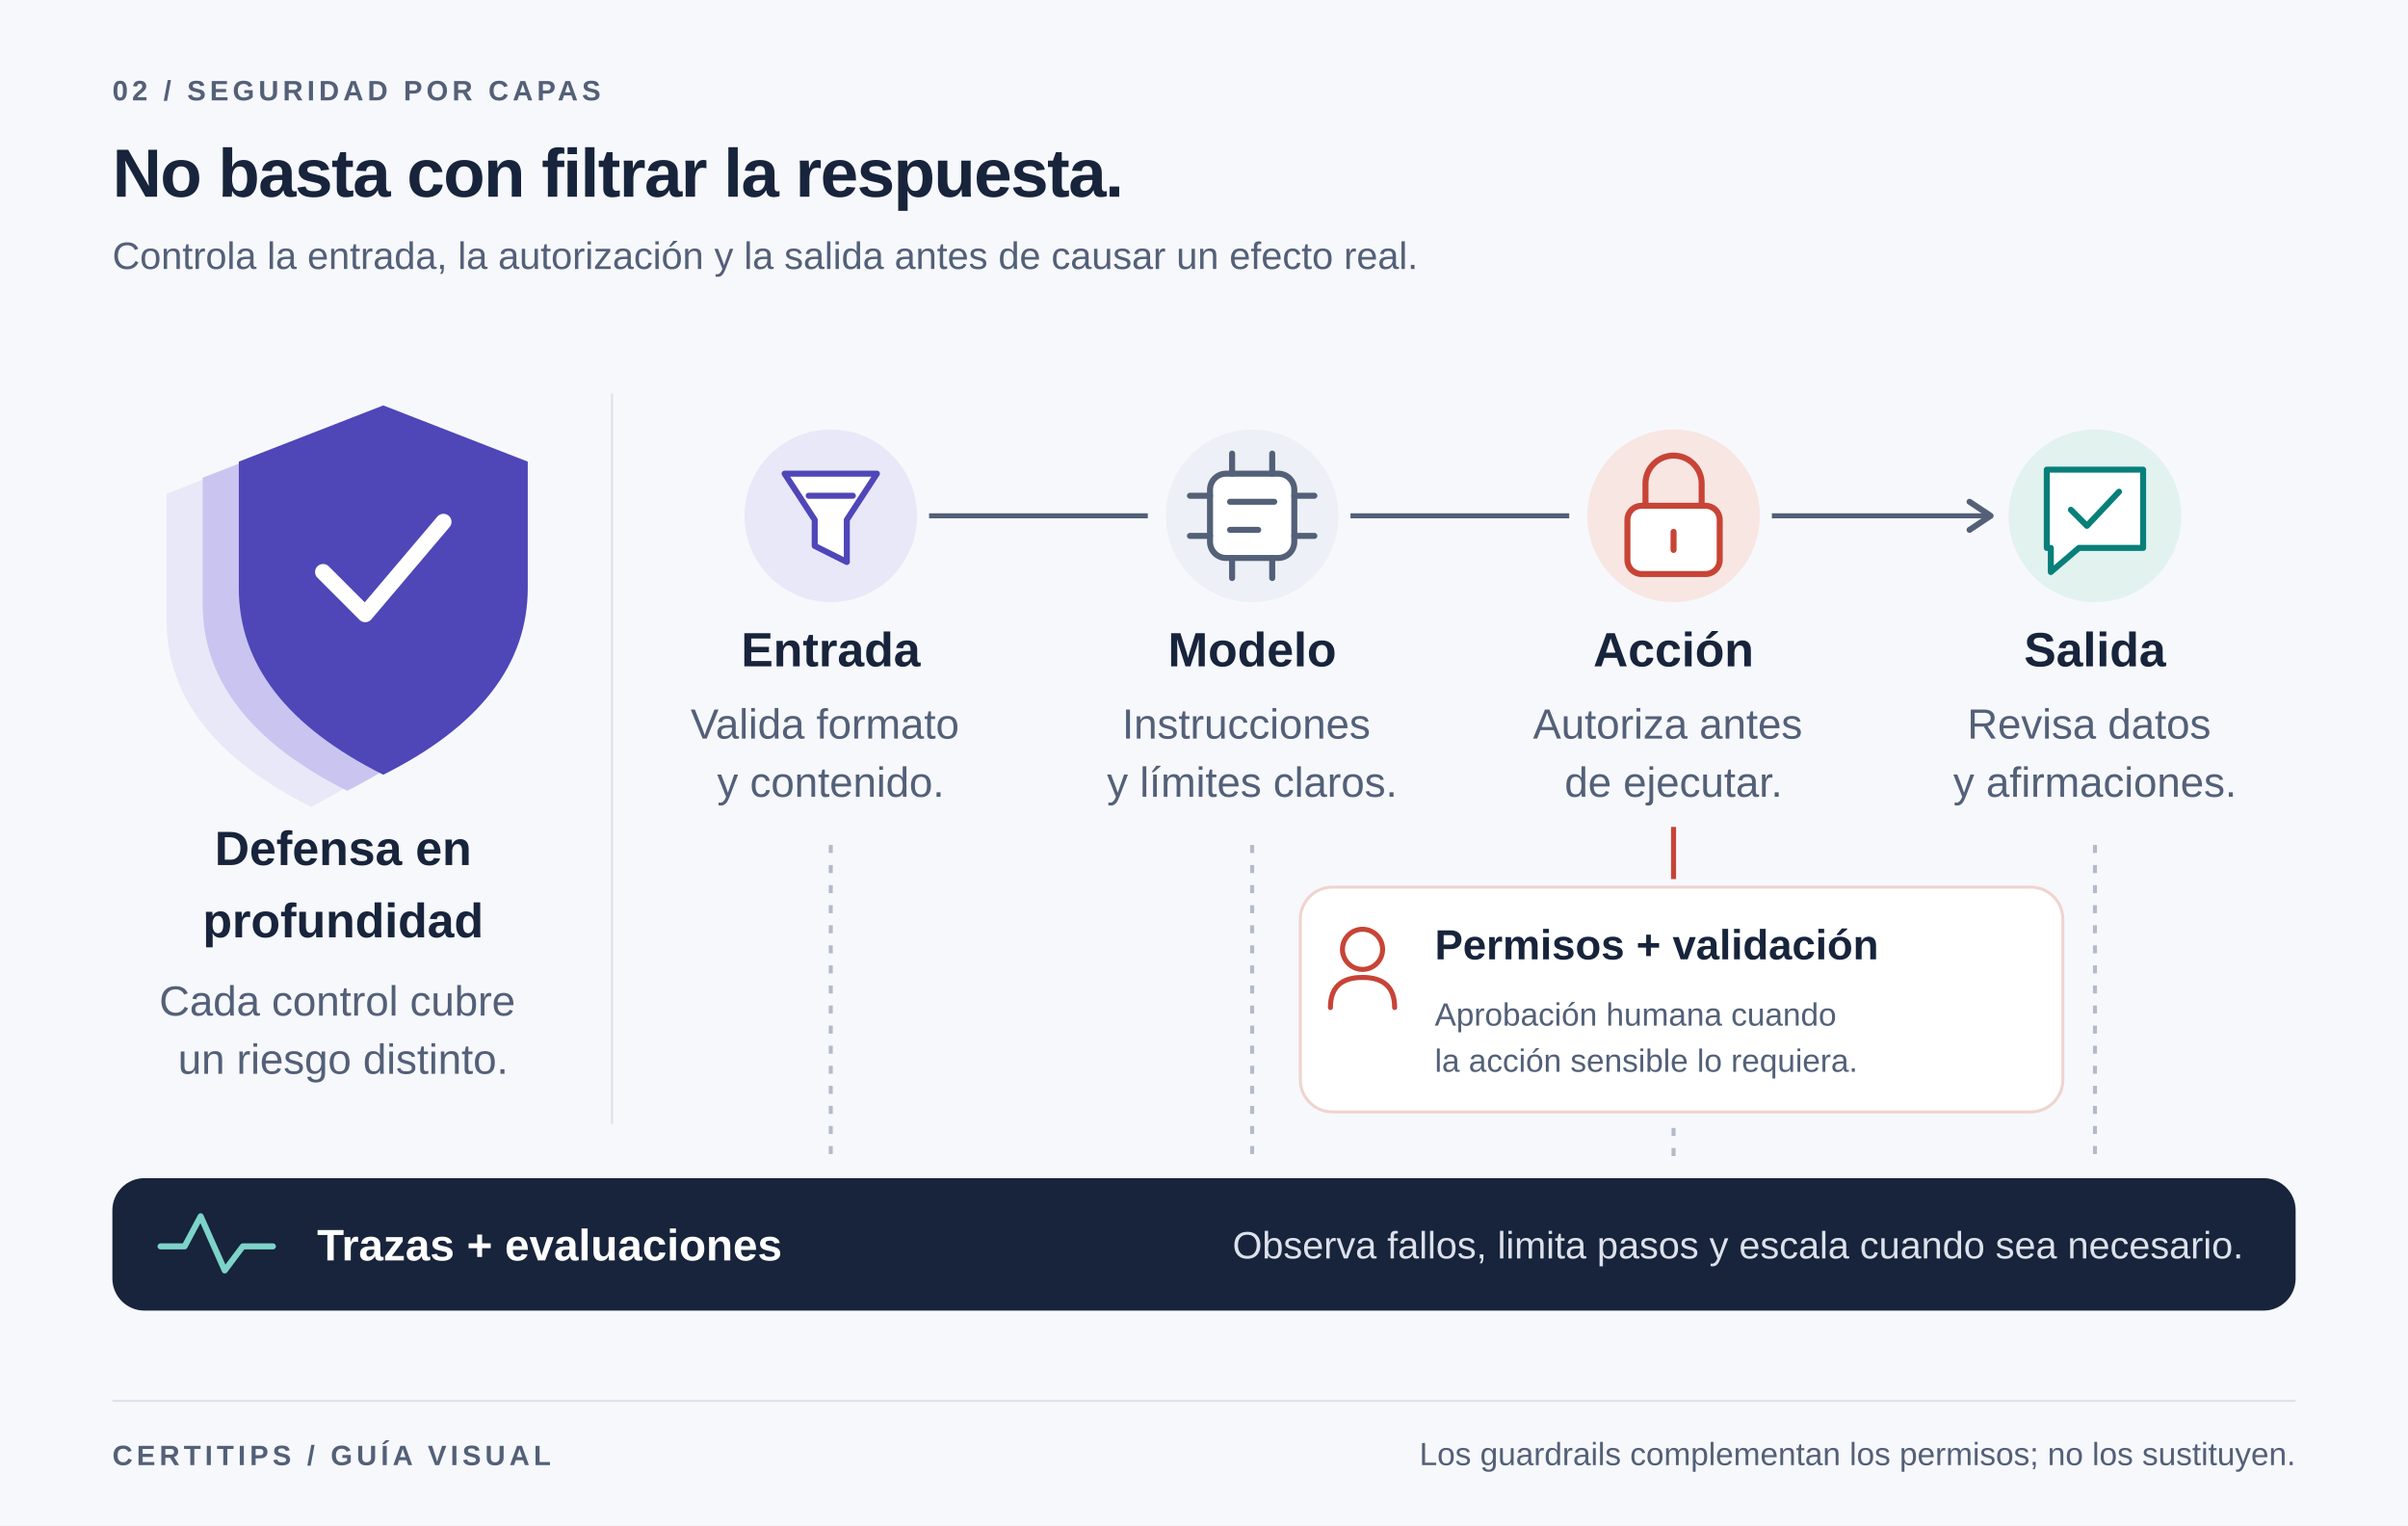
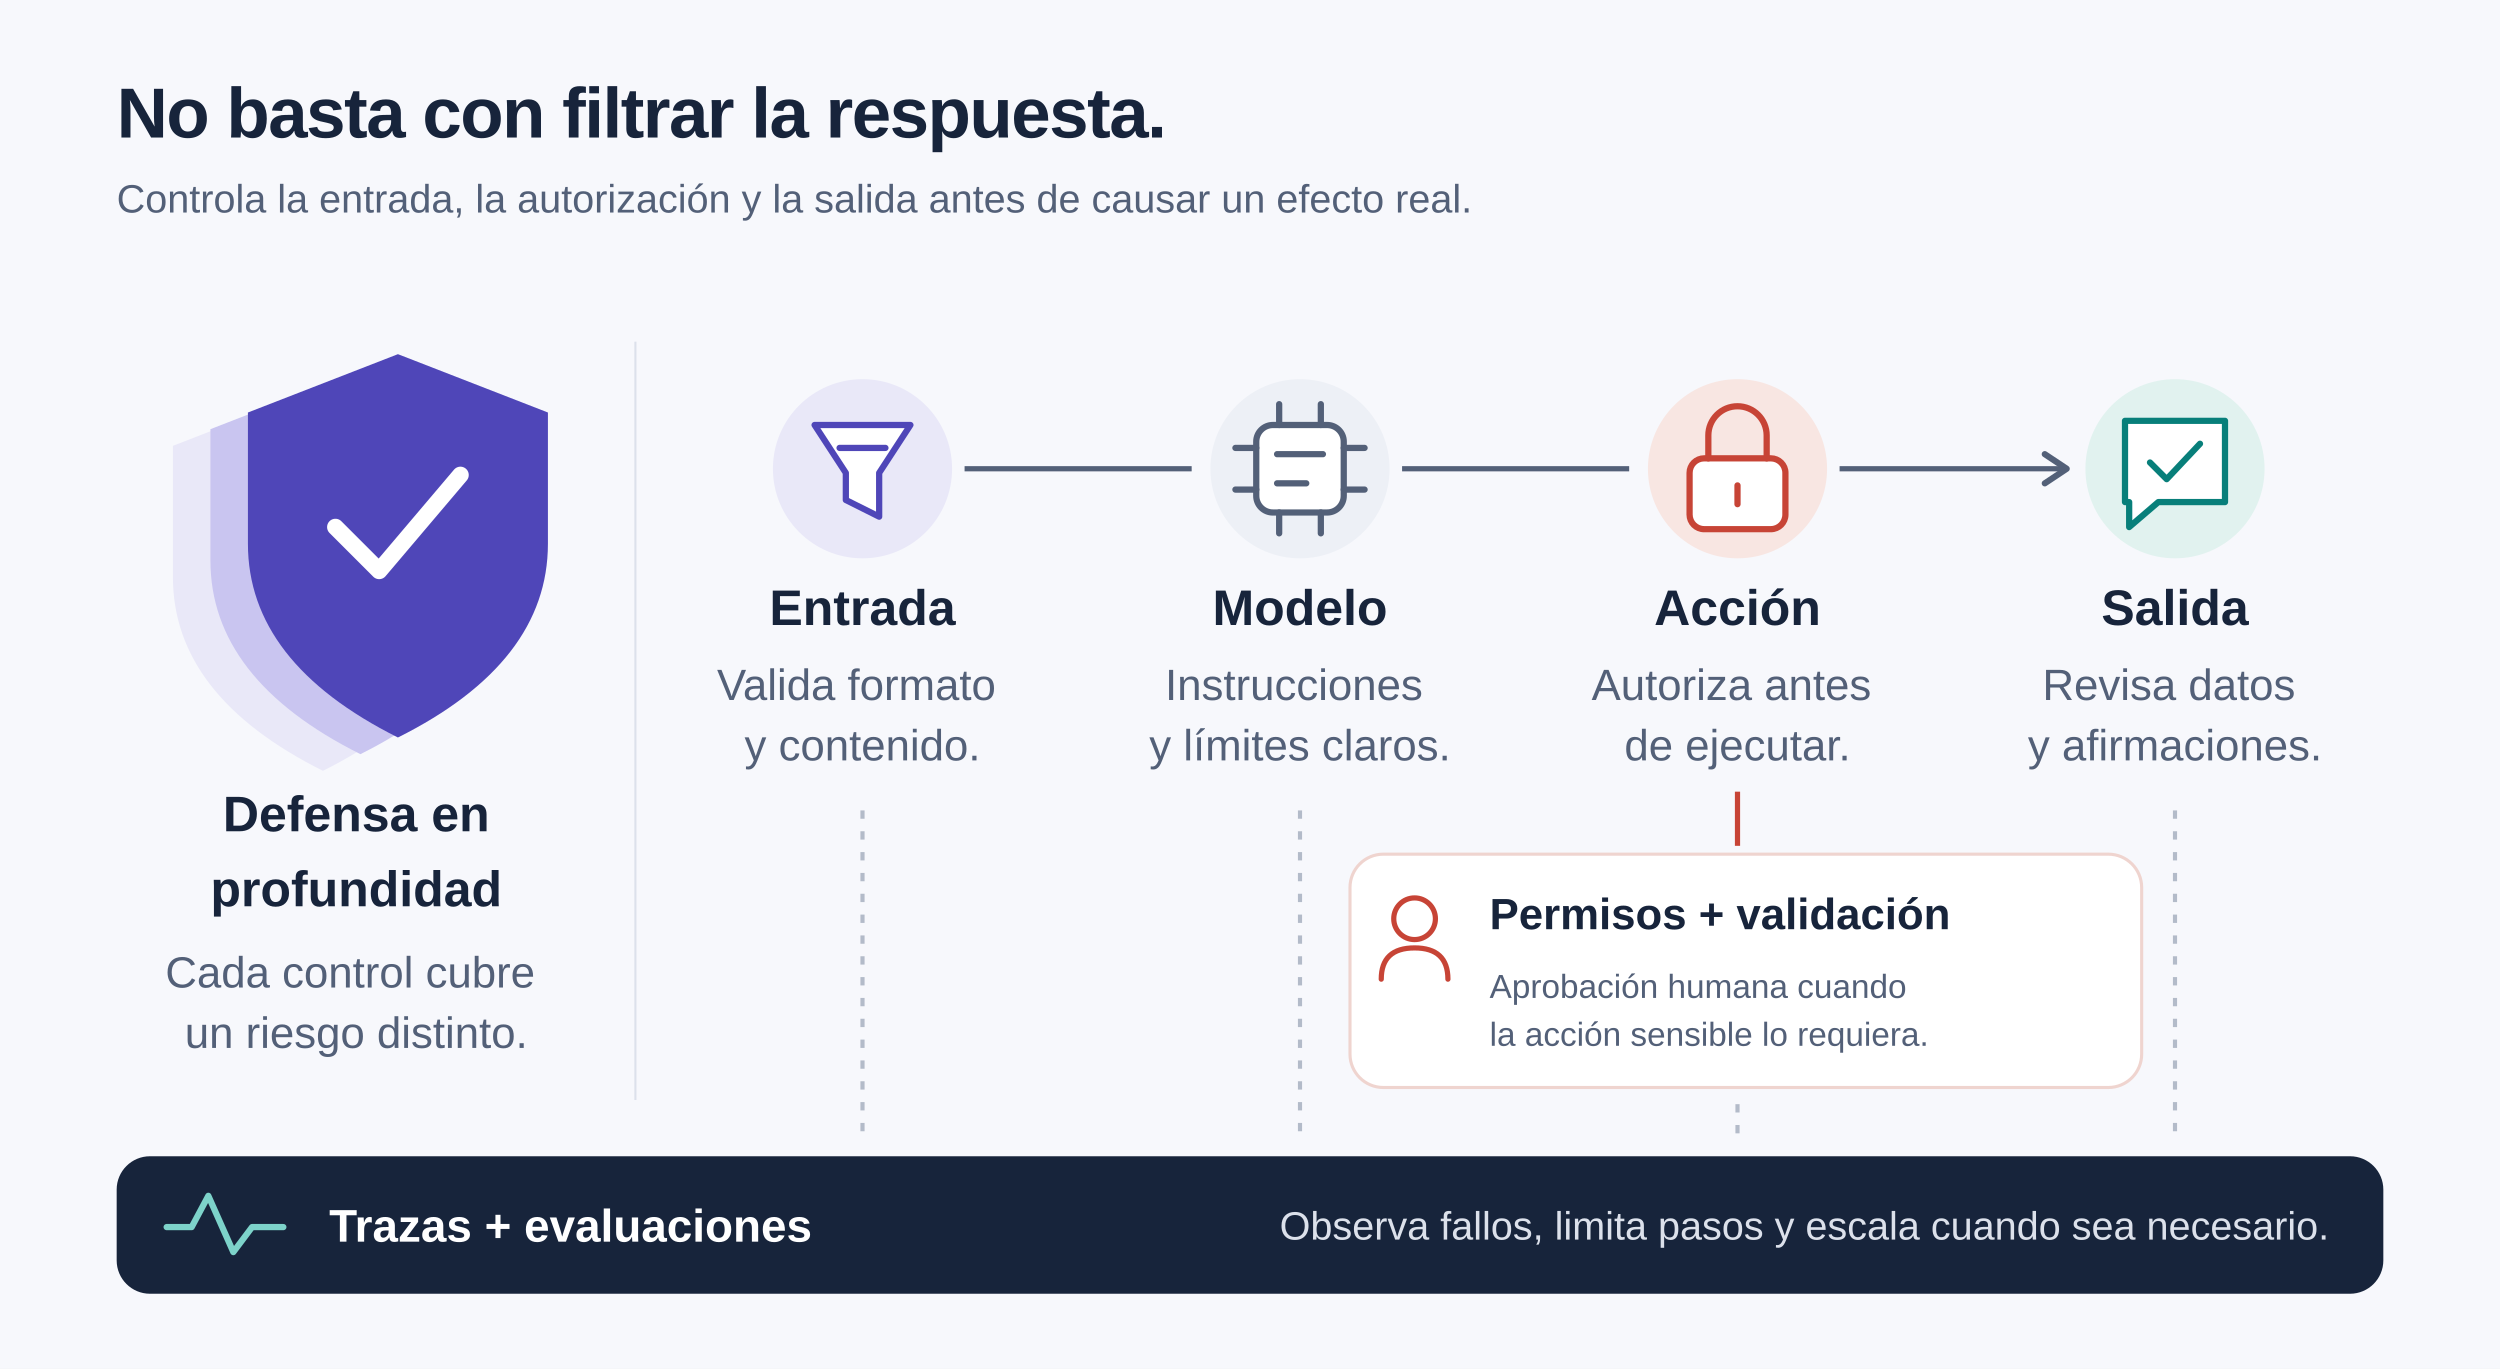
- <svg xmlns="http://www.w3.org/2000/svg" viewBox="0 0 1200 760" role="img" aria-labelledby="title description">
+ <svg xmlns="http://www.w3.org/2000/svg" viewBox="0 0 1200 657" role="img" aria-labelledby="title description">
  <defs>
    <marker id="arrow" viewBox="0 0 10 10" refX="8" refY="5" markerWidth="7" markerHeight="7" orient="auto">
      <path d="m2 1 6 4-6 4" fill="none" stroke="#536078" stroke-width="1.7" stroke-linecap="round" stroke-linejoin="round" />
    </marker>
-     <style>text{font-family:'Segoe UI',Arial,sans-serif;fill:#17243b}.eyebrow{font-size:14px;font-weight:700;letter-spacing:2px;fill:#536078}.title{font-size:34px;font-weight:700;letter-spacing:-.7px}.sub{font-size:19px;fill:#536078}.label{font-size:24px;font-weight:700}.body{font-size:21px;fill:#536078}.meta{font-size:16px;fill:#536078}.white{fill:#fff}.icon{fill:none;stroke-width:3;stroke-linecap:round;stroke-linejoin:round}.flow{fill:none;stroke:#536078;stroke-width:2.5;marker-end:url(#arrow)}</style>
+     <style>text{font-family:'Segoe UI',Arial,sans-serif;fill:#17243b}.title{font-size:34px;font-weight:700;letter-spacing:-.7px}.sub{font-size:19px;fill:#536078}.label{font-size:24px;font-weight:700}.body{font-size:21px;fill:#536078}.meta{font-size:16px;fill:#536078}.white{fill:#fff}.icon{fill:none;stroke-width:3;stroke-linecap:round;stroke-linejoin:round}.flow{fill:none;stroke:#536078;stroke-width:2.5;marker-end:url(#arrow)}</style>
  </defs>
-   <rect width="1200" height="760" fill="#f7f8fc" />
-   <text x="56" y="50" class="eyebrow">02 / SEGURIDAD POR CAPAS</text>
-   <text x="56" y="98" class="title">No basta con filtrar la respuesta.</text>
-   <text x="56" y="134" class="sub">Controla la entrada, la autorización y la salida antes de causar un efecto real.</text>
-   <path d="M83 246 155 218l72 28v63q0 57-72 93-72-36-72-93Z" fill="#e9e8f8" />
-   <path d="M101 238 173 210l72 28v63q0 57-72 93-72-36-72-93Z" fill="#c9c5f0" />
-   <path d="M119 230 191 202l72 28v63q0 57-72 93-72-36-72-93Z" fill="#4f46b8" />
-   <path d="m161 285 21 21 39-46" fill="none" stroke="#fff" stroke-width="8" stroke-linecap="round" stroke-linejoin="round" />
-   <text x="171" y="431" text-anchor="middle" class="label">Defensa en</text>
-   <text x="171" y="467" text-anchor="middle" class="label">profundidad</text>
-   <text x="171" y="506" text-anchor="middle" class="body">
-     <tspan x="171">Cada control cubre</tspan>
-     <tspan x="171" dy="29">un riesgo distinto.</tspan>
-   </text>
-   <path d="M305 196v364" stroke="#dce1eb" />
-   <g transform="translate(414 257)">
-     <circle r="43" fill="#e9e8f8" />
-     <g class="icon" stroke="#4f46b8">
-       <path d="M-23-21h46L8 2v21l-16-8V2Z" fill="#fff" />
-       <path d="M-11-10h22" />
+   <rect width="1200" height="657" fill="#f7f8fc" />
+   <g transform="translate(0 -32)">
+     <text x="56" y="98" class="title">No basta con filtrar la respuesta.</text>
+     <text x="56" y="134" class="sub">Controla la entrada, la autorización y la salida antes de causar un efecto real.</text>
+     <path d="M83 246 155 218l72 28v63q0 57-72 93-72-36-72-93Z" fill="#e9e8f8" />
+     <path d="M101 238 173 210l72 28v63q0 57-72 93-72-36-72-93Z" fill="#c9c5f0" />
+     <path d="M119 230 191 202l72 28v63q0 57-72 93-72-36-72-93Z" fill="#4f46b8" />
+     <path d="m161 285 21 21 39-46" fill="none" stroke="#fff" stroke-width="8" stroke-linecap="round" stroke-linejoin="round" />
+     <text x="171" y="431" text-anchor="middle" class="label">Defensa en</text>
+     <text x="171" y="467" text-anchor="middle" class="label">profundidad</text>
+     <text x="171" y="506" text-anchor="middle" class="body">
+       <tspan x="171">Cada control cubre</tspan>
+       <tspan x="171" dy="29">un riesgo distinto.</tspan>
+     </text>
+     <path d="M305 196v364" stroke="#dce1eb" />
+     <g transform="translate(414 257)">
+       <circle r="43" fill="#e9e8f8" />
+       <g class="icon" stroke="#4f46b8">
+         <path d="M-23-21h46L8 2v21l-16-8V2Z" fill="#fff" />
+         <path d="M-11-10h22" />
+       </g>
    </g>
+     <g transform="translate(624 257)">
+       <circle r="43" fill="#edf0f6" />
+       <g class="icon" stroke="#536078">
+         <rect x="-21" y="-21" width="42" height="42" rx="8" fill="#fff" />
+         <path d="M-11-7h22m-22 14h14M-10-31v10M10-31v10M-10 21v10M10 21v10M-31-10h10M-31 10h10M21-10h10M21 10h10" />
+       </g>
+     </g>
+     <g transform="translate(834 257)">
+       <circle r="43" fill="#f8e6e2" />
+       <g class="icon" stroke="#c74436">
+         <rect x="-23" y="-5" width="46" height="34" rx="7" fill="#fff" />
+         <path d="M-14-5v-11a14 14 0 0 1 28 0v11M0 8v9" />
+       </g>
+     </g>
+     <g transform="translate(1044 257)">
+       <circle r="43" fill="#e1f2ef" />
+       <g class="icon" stroke="#087f7a">
+         <path d="M-24-23h48v39H-8l-14 12v-12h-2Z" fill="#fff" />
+         <path d="m-12-3 8 8 16-17" />
+       </g>
+     </g>
+     <path d="M463 257h109M673 257h109M883 257h109" class="flow" />
+     <g text-anchor="middle">
+       <text x="414" y="332" class="label">Entrada</text>
+       <text x="414" y="368" class="body">
+         <tspan x="414">Valida formato</tspan>
+         <tspan x="414" dy="29">y contenido.</tspan>
+       </text>
+       <text x="624" y="332" class="label">Modelo</text>
+       <text x="624" y="368" class="body">
+         <tspan x="624">Instrucciones</tspan>
+         <tspan x="624" dy="29">y límites claros.</tspan>
+       </text>
+       <text x="834" y="332" class="label">Acción</text>
+       <text x="834" y="368" class="body">
+         <tspan x="834">Autoriza antes</tspan>
+         <tspan x="834" dy="29">de ejecutar.</tspan>
+       </text>
+       <text x="1044" y="332" class="label">Salida</text>
+       <text x="1044" y="368" class="body">
+         <tspan x="1044">Revisa datos</tspan>
+         <tspan x="1044" dy="29">y afirmaciones.</tspan>
+       </text>
+     </g>
+     <path d="M834 412v26" fill="none" stroke="#c74436" stroke-width="2.5" />
+     <rect x="648" y="442" width="380" height="112" rx="16" fill="#fff" stroke="#efd4cf" stroke-width="1.5" />
+     <circle cx="679" cy="473" r="10" fill="none" stroke="#c74436" stroke-width="2.5" />
+     <path d="M663 502q0-15 16-15t16 15" fill="none" stroke="#c74436" stroke-width="2.5" stroke-linecap="round" />
+     <text x="715" y="478" font-size="21" font-weight="700">Permisos + validación</text>
+     <text x="715" y="511" class="meta">
+       <tspan x="715">Aprobación humana cuando</tspan>
+       <tspan x="715" dy="23">la acción sensible lo requiera.</tspan>
+     </text>
+     <path d="M414 421v159M624 421v159M834 562v18M1044 421v159" fill="none" stroke="#b3bbc9" stroke-width="2" stroke-dasharray="4 6" />
+     <rect x="56" y="587" width="1088" height="66" rx="16" fill="#17243b" />
+     <path d="M80 621h12l8-15 12 27 9-12h15" fill="none" stroke="#7dd3ca" stroke-width="3" stroke-linecap="round" stroke-linejoin="round" />
+     <text x="158" y="628" font-size="22" font-weight="600" class="white">Trazas + evaluaciones</text>
+     <text x="1118" y="627" text-anchor="end" font-size="19" style="fill:#dce1eb">Observa fallos, limita pasos y escala cuando sea necesario.</text>
  </g>
-   <g transform="translate(624 257)">
-     <circle r="43" fill="#edf0f6" />
-     <g class="icon" stroke="#536078">
-       <rect x="-21" y="-21" width="42" height="42" rx="8" fill="#fff" />
-       <path d="M-11-7h22m-22 14h14M-10-31v10M10-31v10M-10 21v10M10 21v10M-31-10h10M-31 10h10M21-10h10M21 10h10" />
-     </g>
-   </g>
-   <g transform="translate(834 257)">
-     <circle r="43" fill="#f8e6e2" />
-     <g class="icon" stroke="#c74436">
-       <rect x="-23" y="-5" width="46" height="34" rx="7" fill="#fff" />
-       <path d="M-14-5v-11a14 14 0 0 1 28 0v11M0 8v9" />
-     </g>
-   </g>
-   <g transform="translate(1044 257)">
-     <circle r="43" fill="#e1f2ef" />
-     <g class="icon" stroke="#087f7a">
-       <path d="M-24-23h48v39H-8l-14 12v-12h-2Z" fill="#fff" />
-       <path d="m-12-3 8 8 16-17" />
-     </g>
-   </g>
-   <path d="M463 257h109M673 257h109M883 257h109" class="flow" />
-   <g text-anchor="middle">
-     <text x="414" y="332" class="label">Entrada</text>
-     <text x="414" y="368" class="body">
-       <tspan x="414">Valida formato</tspan>
-       <tspan x="414" dy="29">y contenido.</tspan>
-     </text>
-     <text x="624" y="332" class="label">Modelo</text>
-     <text x="624" y="368" class="body">
-       <tspan x="624">Instrucciones</tspan>
-       <tspan x="624" dy="29">y límites claros.</tspan>
-     </text>
-     <text x="834" y="332" class="label">Acción</text>
-     <text x="834" y="368" class="body">
-       <tspan x="834">Autoriza antes</tspan>
-       <tspan x="834" dy="29">de ejecutar.</tspan>
-     </text>
-     <text x="1044" y="332" class="label">Salida</text>
-     <text x="1044" y="368" class="body">
-       <tspan x="1044">Revisa datos</tspan>
-       <tspan x="1044" dy="29">y afirmaciones.</tspan>
-     </text>
-   </g>
-   <path d="M834 412v26" fill="none" stroke="#c74436" stroke-width="2.5" />
-   <rect x="648" y="442" width="380" height="112" rx="16" fill="#fff" stroke="#efd4cf" stroke-width="1.5" />
-   <circle cx="679" cy="473" r="10" fill="none" stroke="#c74436" stroke-width="2.5" />
-   <path d="M663 502q0-15 16-15t16 15" fill="none" stroke="#c74436" stroke-width="2.5" stroke-linecap="round" />
-   <text x="715" y="478" font-size="21" font-weight="700">Permisos + validación</text>
-   <text x="715" y="511" class="meta">
-     <tspan x="715">Aprobación humana cuando</tspan>
-     <tspan x="715" dy="23">la acción sensible lo requiera.</tspan>
-   </text>
-   <path d="M414 421v159M624 421v159M834 562v18M1044 421v159" fill="none" stroke="#b3bbc9" stroke-width="2" stroke-dasharray="4 6" />
-   <rect x="56" y="587" width="1088" height="66" rx="16" fill="#17243b" />
-   <path d="M80 621h12l8-15 12 27 9-12h15" fill="none" stroke="#7dd3ca" stroke-width="3" stroke-linecap="round" stroke-linejoin="round" />
-   <text x="158" y="628" font-size="22" font-weight="600" class="white">Trazas + evaluaciones</text>
-   <text x="1118" y="627" text-anchor="end" font-size="19" style="fill:#dce1eb">Observa fallos, limita pasos y escala cuando sea necesario.</text>
-   <path d="M56 698H1144" stroke="#dce1eb" />
-   <text x="56" y="730" class="eyebrow">CERTITIPS / GUÍA VISUAL</text>
-   <text x="1144" y="730" text-anchor="end" class="meta">Los guardrails complementan los permisos; no los sustituyen.</text>
</svg>
